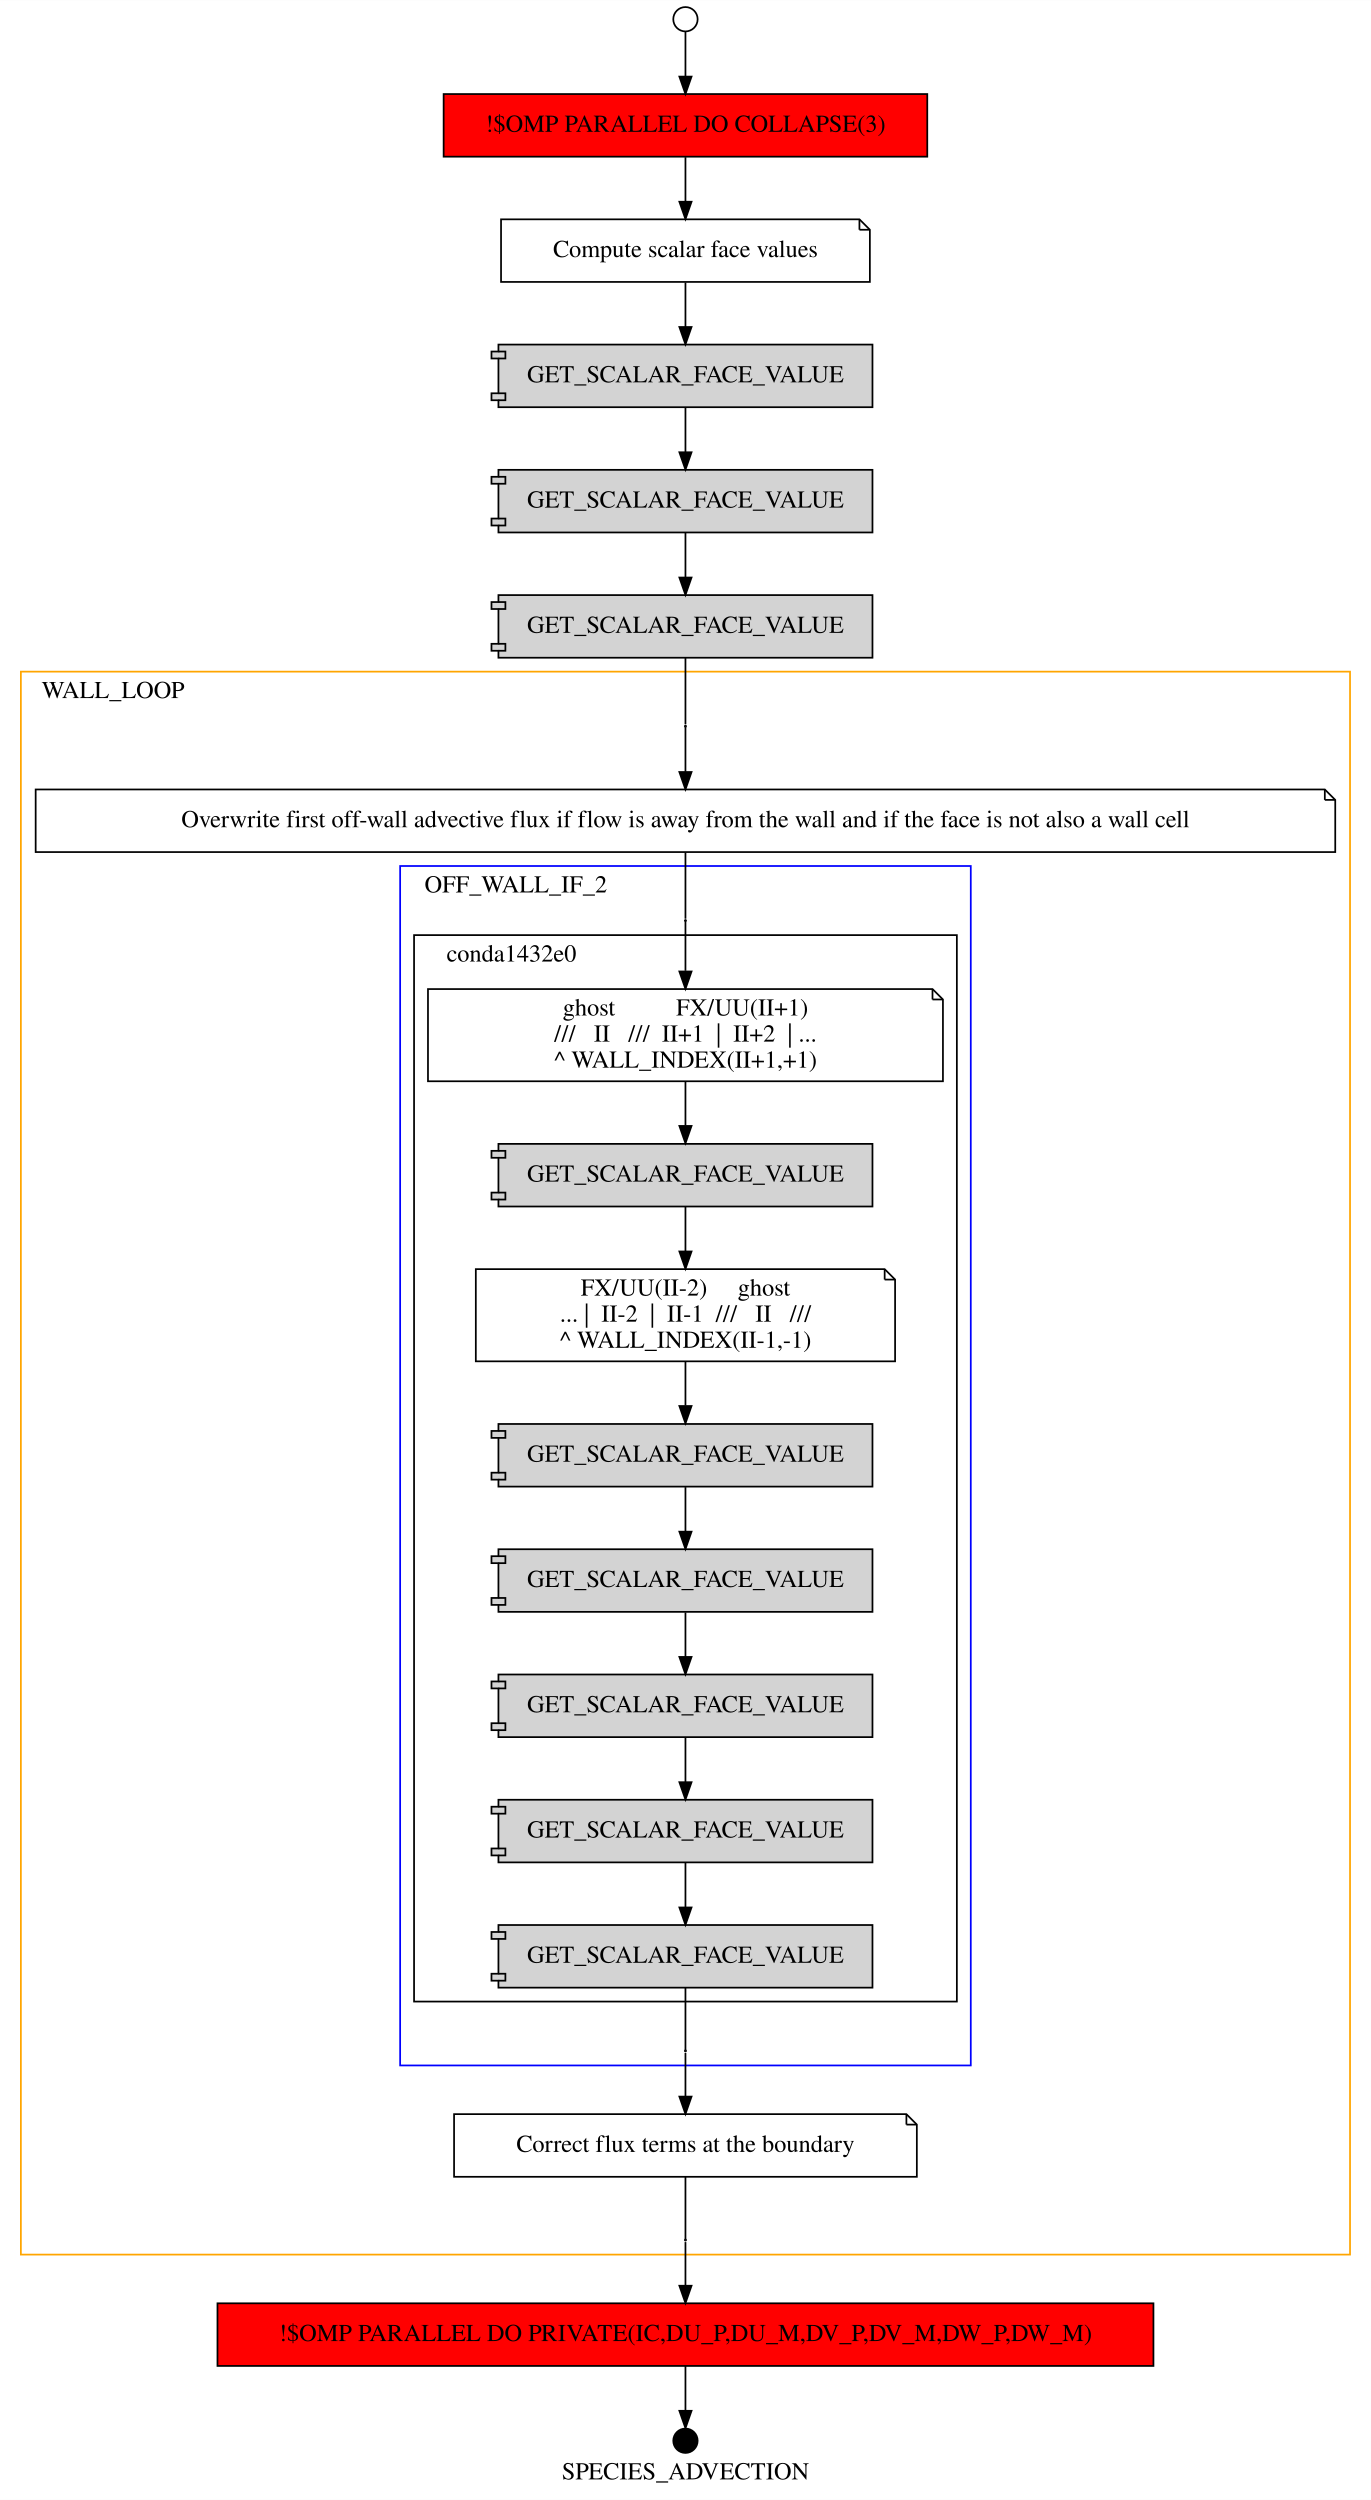
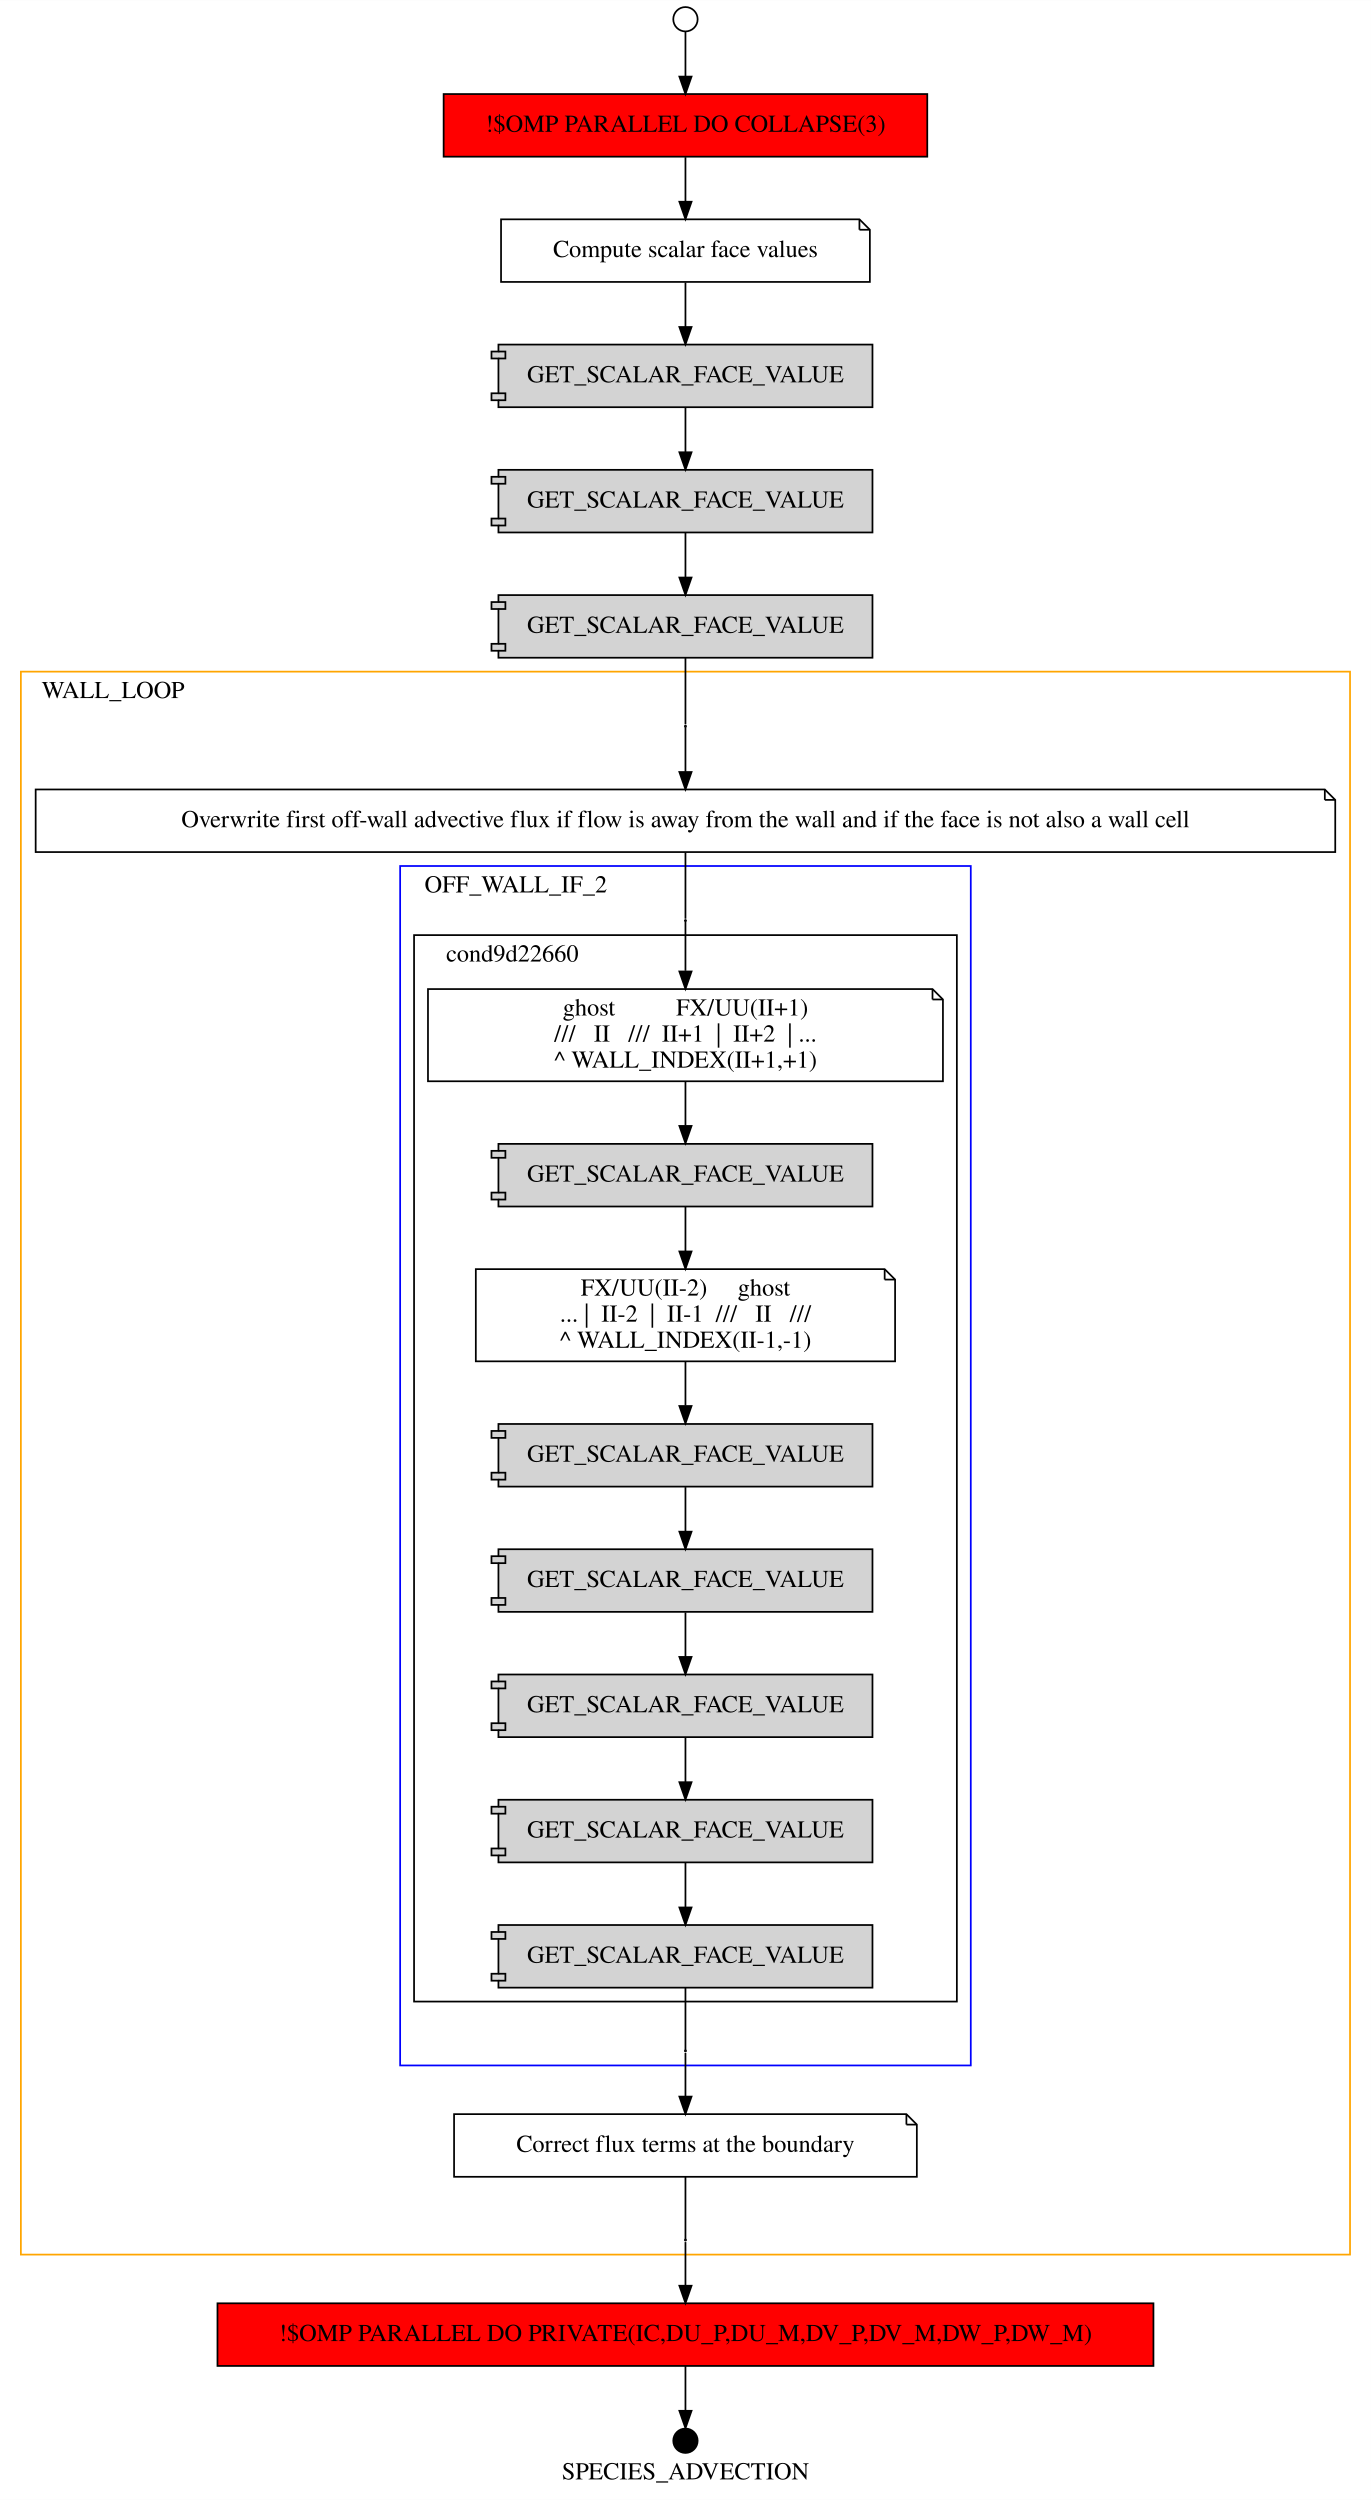
<svg xmlns="http://www.w3.org/2000/svg" xmlns:xlink="http://www.w3.org/1999/xlink" width="788pt" height="1437pt" viewBox="0.00 0.00 788.00 1436.88">
  <g id="graph0" class="graph" transform="scale(1 1) rotate(0) translate(4 1432.88)">
    <polygon fill="white" stroke="transparent" points="-4,4 -4,-1432.88 784,-1432.88 784,4 -4,4" />
    <text text-anchor="middle" x="390" y="-7.8" font-family="Times,serif" font-size="14.00">SPECIES_ADVECTION</text>
    <g id="clust1" class="cluster">
      <polygon fill="none" stroke="orange" points="8,-137 8,-1046.88 772,-1046.88 772,-137 8,-137" />
      <text text-anchor="middle" x="61" y="-1031.68" font-family="Times,serif" font-size="14.00">WALL_LOOP</text>
    </g>
    <g id="clust2" class="cluster">
      <polygon fill="none" stroke="blue" points="226,-245.72 226,-935.16 554,-935.16 554,-245.72 226,-245.72" />
      <text text-anchor="middle" x="292.5" y="-919.96" font-family="Times,serif" font-size="14.00">OFF_WALL_IF_2</text>
    </g>
    <g id="clust3" class="cluster">
      <polygon fill="none" stroke="black" points="234,-282.44 234,-895.44 546,-895.44 546,-282.44 234,-282.44" />
-       <text text-anchor="middle" x="290" y="-880.24" font-family="Times,serif" font-size="14.00">conda1432e0</text>
+       <text text-anchor="middle" x="290.5" y="-880.24" font-family="Times,serif" font-size="14.00">cond9d22660</text>
    </g>
    <g id="node1" class="node">
      <ellipse fill="none" stroke="black" cx="390" cy="-1421.88" rx="7" ry="7" />
    </g>
    <g id="node2" class="node">
      <polygon fill="red" stroke="black" points="529,-1378.88 251,-1378.88 251,-1342.88 529,-1342.88 529,-1378.88" />
      <text text-anchor="middle" x="390" y="-1357.18" font-family="Times,serif" font-size="14.00">!$OMP PARALLEL DO COLLAPSE(3)</text>
    </g>
    <g id="edge1" class="edge">
      <path fill="none" stroke="black" d="M390,-1414.57C390,-1408.37 390,-1398.47 390,-1388.93" />
      <polygon fill="black" stroke="black" points="393.5,-1388.9 390,-1378.9 386.5,-1388.9 393.5,-1388.9" />
    </g>
    <g id="node3" class="node">
      <polygon fill="none" stroke="black" points="490,-1306.88 284,-1306.88 284,-1270.88 496,-1270.88 496,-1300.88 490,-1306.88" />
      <polyline fill="none" stroke="black" points="490,-1306.88 490,-1300.88 " />
      <polyline fill="none" stroke="black" points="496,-1300.88 490,-1300.88 " />
      <text text-anchor="middle" x="390" y="-1285.18" font-family="Times,serif" font-size="14.00">Compute scalar face values</text>
    </g>
    <g id="edge2" class="edge">
      <path fill="none" stroke="black" d="M390,-1342.58C390,-1334.86 390,-1325.59 390,-1316.99" />
      <polygon fill="black" stroke="black" points="393.5,-1316.98 390,-1306.98 386.5,-1316.98 393.5,-1316.98" />
    </g>
    <g id="node4" class="node">
      <g id="a_node4">
        <a xlink:href="GET_SCALAR_FACE_VALUE.svg" xlink:title="GET_SCALAR_FACE_VALUE">
          <polygon fill="lightgray" stroke="black" points="497.5,-1234.88 282.5,-1234.88 282.5,-1230.88 278.5,-1230.88 278.5,-1226.88 282.5,-1226.88 282.5,-1206.88 278.5,-1206.88 278.5,-1202.88 282.5,-1202.88 282.5,-1198.88 497.5,-1198.88 497.5,-1234.88" />
          <polyline fill="none" stroke="black" points="282.5,-1230.88 286.5,-1230.88 286.5,-1226.88 282.5,-1226.88 " />
          <polyline fill="none" stroke="black" points="282.5,-1206.88 286.5,-1206.88 286.5,-1202.88 282.5,-1202.88 " />
          <text text-anchor="middle" x="390" y="-1213.18" font-family="Times,serif" font-size="14.00">GET_SCALAR_FACE_VALUE</text>
        </a>
      </g>
    </g>
    <g id="edge3" class="edge">
      <path fill="none" stroke="black" d="M390,-1270.58C390,-1262.86 390,-1253.59 390,-1244.99" />
      <polygon fill="black" stroke="black" points="393.5,-1244.98 390,-1234.98 386.5,-1244.98 393.5,-1244.98" />
    </g>
    <g id="node5" class="node">
      <g id="a_node5">
        <a xlink:href="GET_SCALAR_FACE_VALUE.svg" xlink:title="GET_SCALAR_FACE_VALUE">
          <polygon fill="lightgray" stroke="black" points="497.5,-1162.88 282.5,-1162.88 282.5,-1158.88 278.5,-1158.88 278.5,-1154.88 282.5,-1154.88 282.5,-1134.88 278.5,-1134.88 278.5,-1130.88 282.5,-1130.88 282.5,-1126.88 497.5,-1126.88 497.5,-1162.88" />
          <polyline fill="none" stroke="black" points="282.5,-1158.88 286.5,-1158.88 286.5,-1154.88 282.5,-1154.88 " />
          <polyline fill="none" stroke="black" points="282.5,-1134.88 286.5,-1134.88 286.5,-1130.88 282.5,-1130.88 " />
          <text text-anchor="middle" x="390" y="-1141.18" font-family="Times,serif" font-size="14.00">GET_SCALAR_FACE_VALUE</text>
        </a>
      </g>
    </g>
    <g id="edge4" class="edge">
      <path fill="none" stroke="black" d="M390,-1198.58C390,-1190.86 390,-1181.59 390,-1172.99" />
      <polygon fill="black" stroke="black" points="393.5,-1172.98 390,-1162.98 386.5,-1172.98 393.5,-1172.98" />
    </g>
    <g id="node6" class="node">
      <g id="a_node6">
        <a xlink:href="GET_SCALAR_FACE_VALUE.svg" xlink:title="GET_SCALAR_FACE_VALUE">
          <polygon fill="lightgray" stroke="black" points="497.5,-1090.88 282.5,-1090.88 282.5,-1086.88 278.5,-1086.88 278.5,-1082.88 282.5,-1082.88 282.5,-1062.88 278.5,-1062.88 278.5,-1058.88 282.5,-1058.88 282.5,-1054.88 497.5,-1054.88 497.5,-1090.88" />
          <polyline fill="none" stroke="black" points="282.5,-1086.88 286.5,-1086.88 286.5,-1082.88 282.5,-1082.88 " />
          <polyline fill="none" stroke="black" points="282.5,-1062.88 286.5,-1062.88 286.5,-1058.88 282.5,-1058.88 " />
          <text text-anchor="middle" x="390" y="-1069.18" font-family="Times,serif" font-size="14.00">GET_SCALAR_FACE_VALUE</text>
        </a>
      </g>
    </g>
    <g id="edge5" class="edge">
      <path fill="none" stroke="black" d="M390,-1126.58C390,-1118.86 390,-1109.59 390,-1100.99" />
      <polygon fill="black" stroke="black" points="393.5,-1100.98 390,-1090.98 386.5,-1100.98 393.5,-1100.98" />
    </g>
    <g id="node7" class="node">
      <ellipse fill="black" stroke="black" cx="390" cy="-1015.52" rx="0.36" ry="0.36" />
    </g>
    <g id="edge18" class="edge">
      <path fill="none" stroke="black" d="M390,-1054.67C390,-1038.92 390,-1017.88 390,-1016.58" />
    </g>
    <g id="node9" class="node">
      <polygon fill="none" stroke="black" points="757.5,-979.16 16.5,-979.16 16.5,-943.16 763.5,-943.16 763.5,-973.16 757.5,-979.16" />
      <polyline fill="none" stroke="black" points="757.5,-979.16 757.5,-973.16 " />
      <polyline fill="none" stroke="black" points="763.5,-973.16 757.5,-973.16 " />
      <text text-anchor="middle" x="390" y="-957.46" font-family="Times,serif" font-size="14.00">Overwrite first off-wall advective flux if flow is away from the wall and if the face is not also a wall cell</text>
    </g>
    <g id="edge6" class="edge">
      <path fill="none" stroke="black" d="M390,-1015.01C390,-1013.53 390,-1001.48 390,-989.26" />
      <polygon fill="black" stroke="black" points="393.5,-989.18 390,-979.18 386.5,-989.18 393.5,-989.18" />
    </g>
    <g id="node8" class="node">
      <ellipse fill="black" stroke="black" cx="390" cy="-145.36" rx="0.36" ry="0.36" />
    </g>
    <g id="node21" class="node">
      <polygon fill="red" stroke="black" points="659,-109 121,-109 121,-73 659,-73 659,-109" />
      <text text-anchor="middle" x="390" y="-87.3" font-family="Times,serif" font-size="14.00">!$OMP PARALLEL DO PRIVATE(IC,DU_P,DU_M,DV_P,DV_M,DW_P,DW_M)</text>
    </g>
    <g id="edge20" class="edge">
      <path fill="none" stroke="black" d="M390,-144.21C390,-142.77 390,-131.23 390,-119.36" />
      <polygon fill="black" stroke="black" points="393.5,-119.1 390,-109.1 386.5,-119.1 393.5,-119.1" />
    </g>
    <g id="node10" class="node">
      <ellipse fill="black" stroke="black" cx="390" cy="-903.8" rx="0.36" ry="0.36" />
    </g>
    <g id="edge16" class="edge">
      <path fill="none" stroke="black" d="M390,-942.95C390,-927.2 390,-906.16 390,-904.86" />
    </g>
    <g id="node12" class="node">
      <polygon fill="none" stroke="black" points="532,-864.44 242,-864.44 242,-811.44 538,-811.44 538,-858.44 532,-864.44" />
      <polyline fill="none" stroke="black" points="532,-864.44 532,-858.44 " />
      <polyline fill="none" stroke="black" points="538,-858.44 532,-858.44 " />
      <text text-anchor="middle" x="390" y="-849.24" font-family="Times,serif" font-size="14.00">     ghost          FX/UU(II+1)</text>
      <text text-anchor="middle" x="390" y="-834.24" font-family="Times,serif" font-size="14.00">///   II   ///  II+1  |  II+2  | ...</text>
      <text text-anchor="middle" x="390" y="-819.24" font-family="Times,serif" font-size="14.00">                      ^ WALL_INDEX(II+1,+1)</text>
    </g>
    <g id="edge14" class="edge">
      <path fill="none" stroke="black" d="M390,-903.39C390,-902.51 390,-889.22 390,-874.94" />
      <polygon fill="black" stroke="black" points="393.5,-874.52 390,-864.52 386.5,-874.52 393.5,-874.52" />
    </g>
    <g id="node11" class="node">
      <ellipse fill="black" stroke="black" cx="390" cy="-254.08" rx="0.36" ry="0.36" />
    </g>
    <g id="node20" class="node">
      <polygon fill="none" stroke="black" points="517,-217.72 257,-217.72 257,-181.72 523,-181.72 523,-211.72 517,-217.72" />
      <polyline fill="none" stroke="black" points="517,-217.72 517,-211.72 " />
      <polyline fill="none" stroke="black" points="523,-211.72 517,-211.72 " />
      <text text-anchor="middle" x="390" y="-196.02" font-family="Times,serif" font-size="14.00">Correct flux terms at the boundary</text>
    </g>
    <g id="edge17" class="edge">
      <path fill="none" stroke="black" d="M390,-252.93C390,-251.49 390,-239.95 390,-228.08" />
      <polygon fill="black" stroke="black" points="393.5,-227.82 390,-217.82 386.5,-227.82 393.5,-227.82" />
    </g>
    <g id="node13" class="node">
      <g id="a_node13">
        <a xlink:href="GET_SCALAR_FACE_VALUE.svg" xlink:title="GET_SCALAR_FACE_VALUE">
          <polygon fill="lightgray" stroke="black" points="497.5,-775.44 282.5,-775.44 282.5,-771.44 278.5,-771.44 278.5,-767.44 282.5,-767.44 282.5,-747.44 278.5,-747.44 278.5,-743.44 282.5,-743.44 282.5,-739.44 497.5,-739.44 497.5,-775.44" />
          <polyline fill="none" stroke="black" points="282.5,-771.44 286.5,-771.44 286.5,-767.44 282.5,-767.44 " />
          <polyline fill="none" stroke="black" points="282.5,-747.44 286.5,-747.44 286.5,-743.44 282.5,-743.44 " />
          <text text-anchor="middle" x="390" y="-753.74" font-family="Times,serif" font-size="14.00">GET_SCALAR_FACE_VALUE</text>
        </a>
      </g>
    </g>
    <g id="edge7" class="edge">
      <path fill="none" stroke="black" d="M390,-811.24C390,-803.15 390,-794.2 390,-785.99" />
      <polygon fill="black" stroke="black" points="393.5,-785.77 390,-775.77 386.5,-785.77 393.5,-785.77" />
    </g>
    <g id="node14" class="node">
      <polygon fill="none" stroke="black" points="504.5,-703.44 269.5,-703.44 269.5,-650.44 510.5,-650.44 510.5,-697.44 504.5,-703.44" />
      <polyline fill="none" stroke="black" points="504.5,-703.44 504.5,-697.44 " />
      <polyline fill="none" stroke="black" points="510.5,-697.44 504.5,-697.44 " />
      <text text-anchor="middle" x="390" y="-688.24" font-family="Times,serif" font-size="14.00">           FX/UU(II-2)     ghost</text>
      <text text-anchor="middle" x="390" y="-673.24" font-family="Times,serif" font-size="14.00">... |  II-2  |  II-1  ///   II   ///</text>
      <text text-anchor="middle" x="390" y="-658.24" font-family="Times,serif" font-size="14.00">             ^ WALL_INDEX(II-1,-1)</text>
    </g>
    <g id="edge8" class="edge">
      <path fill="none" stroke="black" d="M390,-739.41C390,-731.89 390,-722.75 390,-713.84" />
      <polygon fill="black" stroke="black" points="393.5,-713.6 390,-703.6 386.5,-713.6 393.5,-713.6" />
    </g>
    <g id="node15" class="node">
      <g id="a_node15">
        <a xlink:href="GET_SCALAR_FACE_VALUE.svg" xlink:title="GET_SCALAR_FACE_VALUE">
          <polygon fill="lightgray" stroke="black" points="497.5,-614.44 282.5,-614.44 282.5,-610.44 278.5,-610.44 278.5,-606.44 282.5,-606.44 282.5,-586.44 278.5,-586.44 278.5,-582.44 282.5,-582.44 282.5,-578.44 497.5,-578.44 497.5,-614.44" />
          <polyline fill="none" stroke="black" points="282.5,-610.44 286.5,-610.44 286.5,-606.44 282.5,-606.44 " />
          <polyline fill="none" stroke="black" points="282.5,-586.44 286.5,-586.44 286.5,-582.44 282.5,-582.44 " />
          <text text-anchor="middle" x="390" y="-592.74" font-family="Times,serif" font-size="14.00">GET_SCALAR_FACE_VALUE</text>
        </a>
      </g>
    </g>
    <g id="edge9" class="edge">
      <path fill="none" stroke="black" d="M390,-650.24C390,-642.15 390,-633.2 390,-624.99" />
      <polygon fill="black" stroke="black" points="393.5,-624.77 390,-614.77 386.5,-624.77 393.5,-624.77" />
    </g>
    <g id="node16" class="node">
      <g id="a_node16">
        <a xlink:href="GET_SCALAR_FACE_VALUE.svg" xlink:title="GET_SCALAR_FACE_VALUE">
          <polygon fill="lightgray" stroke="black" points="497.5,-542.44 282.5,-542.44 282.5,-538.44 278.5,-538.44 278.5,-534.44 282.5,-534.44 282.5,-514.44 278.5,-514.44 278.5,-510.44 282.5,-510.44 282.5,-506.44 497.5,-506.44 497.5,-542.44" />
          <polyline fill="none" stroke="black" points="282.5,-538.44 286.5,-538.44 286.5,-534.44 282.5,-534.44 " />
          <polyline fill="none" stroke="black" points="282.5,-514.44 286.5,-514.44 286.5,-510.44 282.5,-510.44 " />
          <text text-anchor="middle" x="390" y="-520.74" font-family="Times,serif" font-size="14.00">GET_SCALAR_FACE_VALUE</text>
        </a>
      </g>
    </g>
    <g id="edge10" class="edge">
      <path fill="none" stroke="black" d="M390,-578.14C390,-570.42 390,-561.15 390,-552.55" />
      <polygon fill="black" stroke="black" points="393.5,-552.54 390,-542.54 386.5,-552.54 393.5,-552.54" />
    </g>
    <g id="node17" class="node">
      <g id="a_node17">
        <a xlink:href="GET_SCALAR_FACE_VALUE.svg" xlink:title="GET_SCALAR_FACE_VALUE">
          <polygon fill="lightgray" stroke="black" points="497.5,-470.44 282.5,-470.44 282.5,-466.44 278.5,-466.44 278.5,-462.44 282.5,-462.44 282.5,-442.44 278.5,-442.44 278.5,-438.44 282.5,-438.44 282.5,-434.44 497.5,-434.44 497.5,-470.44" />
          <polyline fill="none" stroke="black" points="282.5,-466.44 286.5,-466.44 286.5,-462.44 282.5,-462.44 " />
          <polyline fill="none" stroke="black" points="282.5,-442.44 286.5,-442.44 286.5,-438.44 282.5,-438.44 " />
          <text text-anchor="middle" x="390" y="-448.74" font-family="Times,serif" font-size="14.00">GET_SCALAR_FACE_VALUE</text>
        </a>
      </g>
    </g>
    <g id="edge11" class="edge">
      <path fill="none" stroke="black" d="M390,-506.14C390,-498.42 390,-489.15 390,-480.55" />
      <polygon fill="black" stroke="black" points="393.5,-480.54 390,-470.54 386.5,-480.54 393.5,-480.54" />
    </g>
    <g id="node18" class="node">
      <g id="a_node18">
        <a xlink:href="GET_SCALAR_FACE_VALUE.svg" xlink:title="GET_SCALAR_FACE_VALUE">
          <polygon fill="lightgray" stroke="black" points="497.5,-398.44 282.5,-398.44 282.5,-394.44 278.5,-394.44 278.5,-390.44 282.5,-390.44 282.5,-370.44 278.5,-370.44 278.5,-366.44 282.5,-366.44 282.5,-362.44 497.5,-362.44 497.5,-398.44" />
          <polyline fill="none" stroke="black" points="282.5,-394.44 286.5,-394.44 286.5,-390.44 282.5,-390.44 " />
          <polyline fill="none" stroke="black" points="282.5,-370.44 286.5,-370.44 286.5,-366.44 282.5,-366.44 " />
          <text text-anchor="middle" x="390" y="-376.74" font-family="Times,serif" font-size="14.00">GET_SCALAR_FACE_VALUE</text>
        </a>
      </g>
    </g>
    <g id="edge12" class="edge">
      <path fill="none" stroke="black" d="M390,-434.14C390,-426.42 390,-417.15 390,-408.55" />
      <polygon fill="black" stroke="black" points="393.5,-408.54 390,-398.54 386.5,-408.54 393.5,-408.54" />
    </g>
    <g id="node19" class="node">
      <g id="a_node19">
        <a xlink:href="GET_SCALAR_FACE_VALUE.svg" xlink:title="GET_SCALAR_FACE_VALUE">
          <polygon fill="lightgray" stroke="black" points="497.5,-326.44 282.5,-326.44 282.5,-322.44 278.5,-322.44 278.5,-318.44 282.5,-318.44 282.5,-298.44 278.5,-298.44 278.5,-294.44 282.5,-294.44 282.5,-290.44 497.5,-290.44 497.5,-326.44" />
          <polyline fill="none" stroke="black" points="282.5,-322.44 286.5,-322.44 286.5,-318.44 282.5,-318.44 " />
          <polyline fill="none" stroke="black" points="282.5,-298.44 286.5,-298.44 286.5,-294.44 282.5,-294.44 " />
          <text text-anchor="middle" x="390" y="-304.74" font-family="Times,serif" font-size="14.00">GET_SCALAR_FACE_VALUE</text>
        </a>
      </g>
    </g>
    <g id="edge13" class="edge">
      <path fill="none" stroke="black" d="M390,-362.14C390,-354.42 390,-345.15 390,-336.55" />
      <polygon fill="black" stroke="black" points="393.5,-336.54 390,-326.54 386.5,-336.54 393.5,-336.54" />
    </g>
    <g id="edge15" class="edge">
      <path fill="none" stroke="black" d="M390,-290.38C390,-275.37 390,-255.71 390,-254.5" />
    </g>
    <g id="edge19" class="edge">
      <path fill="none" stroke="black" d="M390,-181.66C390,-166.65 390,-146.99 390,-145.78" />
    </g>
    <g id="node22" class="node">
      <ellipse fill="black" stroke="black" cx="390" cy="-30" rx="7" ry="7" />
    </g>
    <g id="edge21" class="edge">
      <path fill="none" stroke="black" d="M390,-72.93C390,-64.89 390,-55.33 390,-47.37" />
      <polygon fill="black" stroke="black" points="393.5,-47.22 390,-37.22 386.5,-47.22 393.5,-47.22" />
    </g>
  </g>
</svg>
